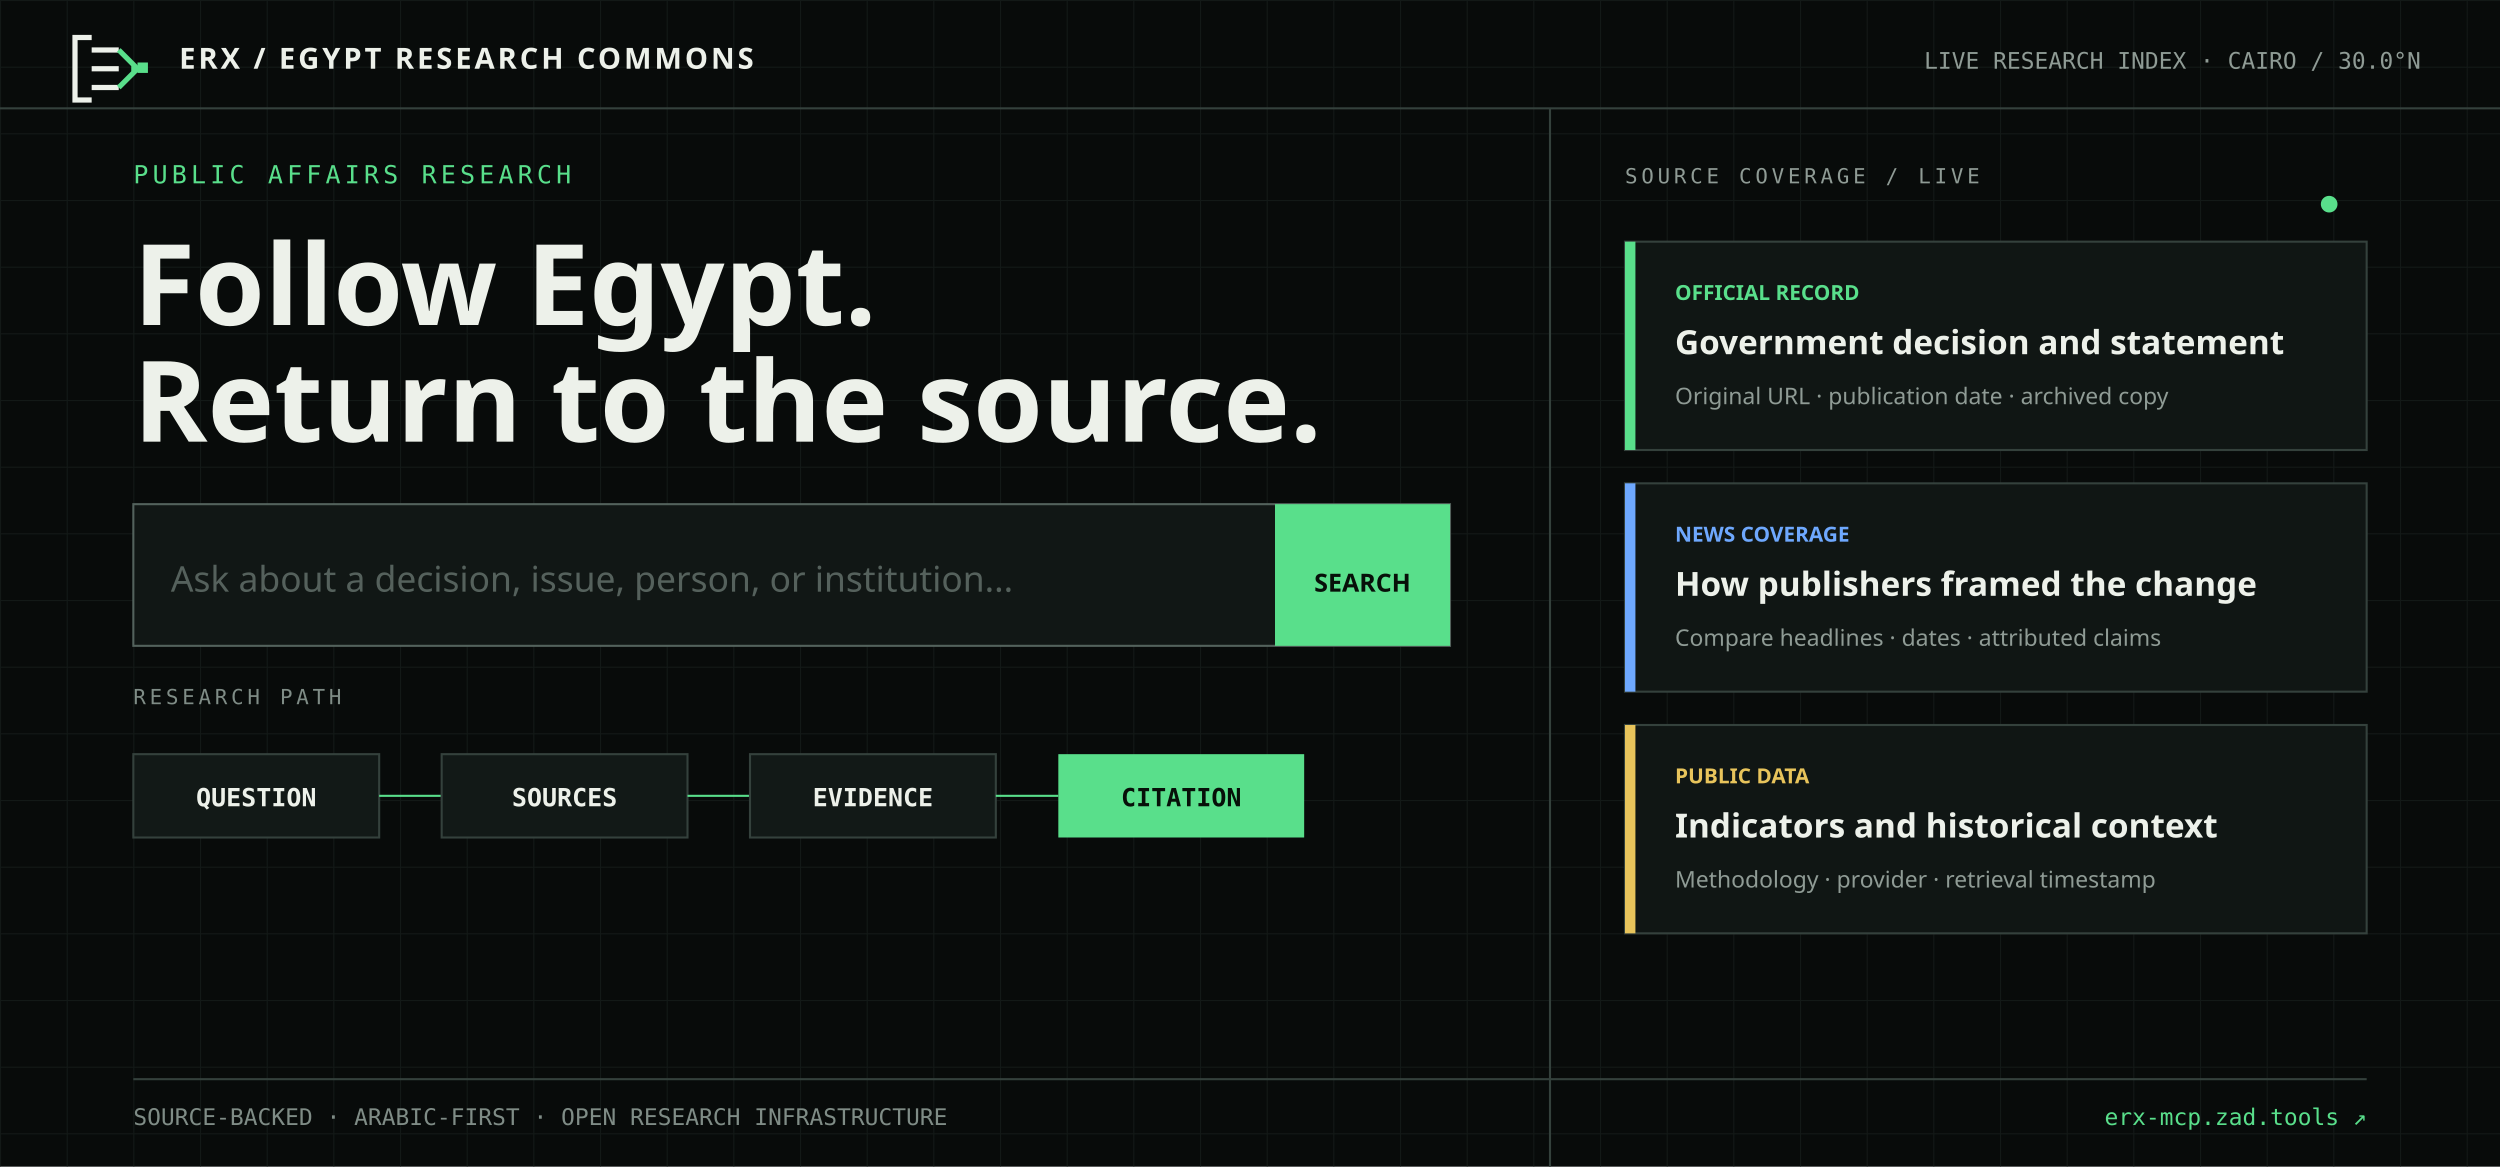
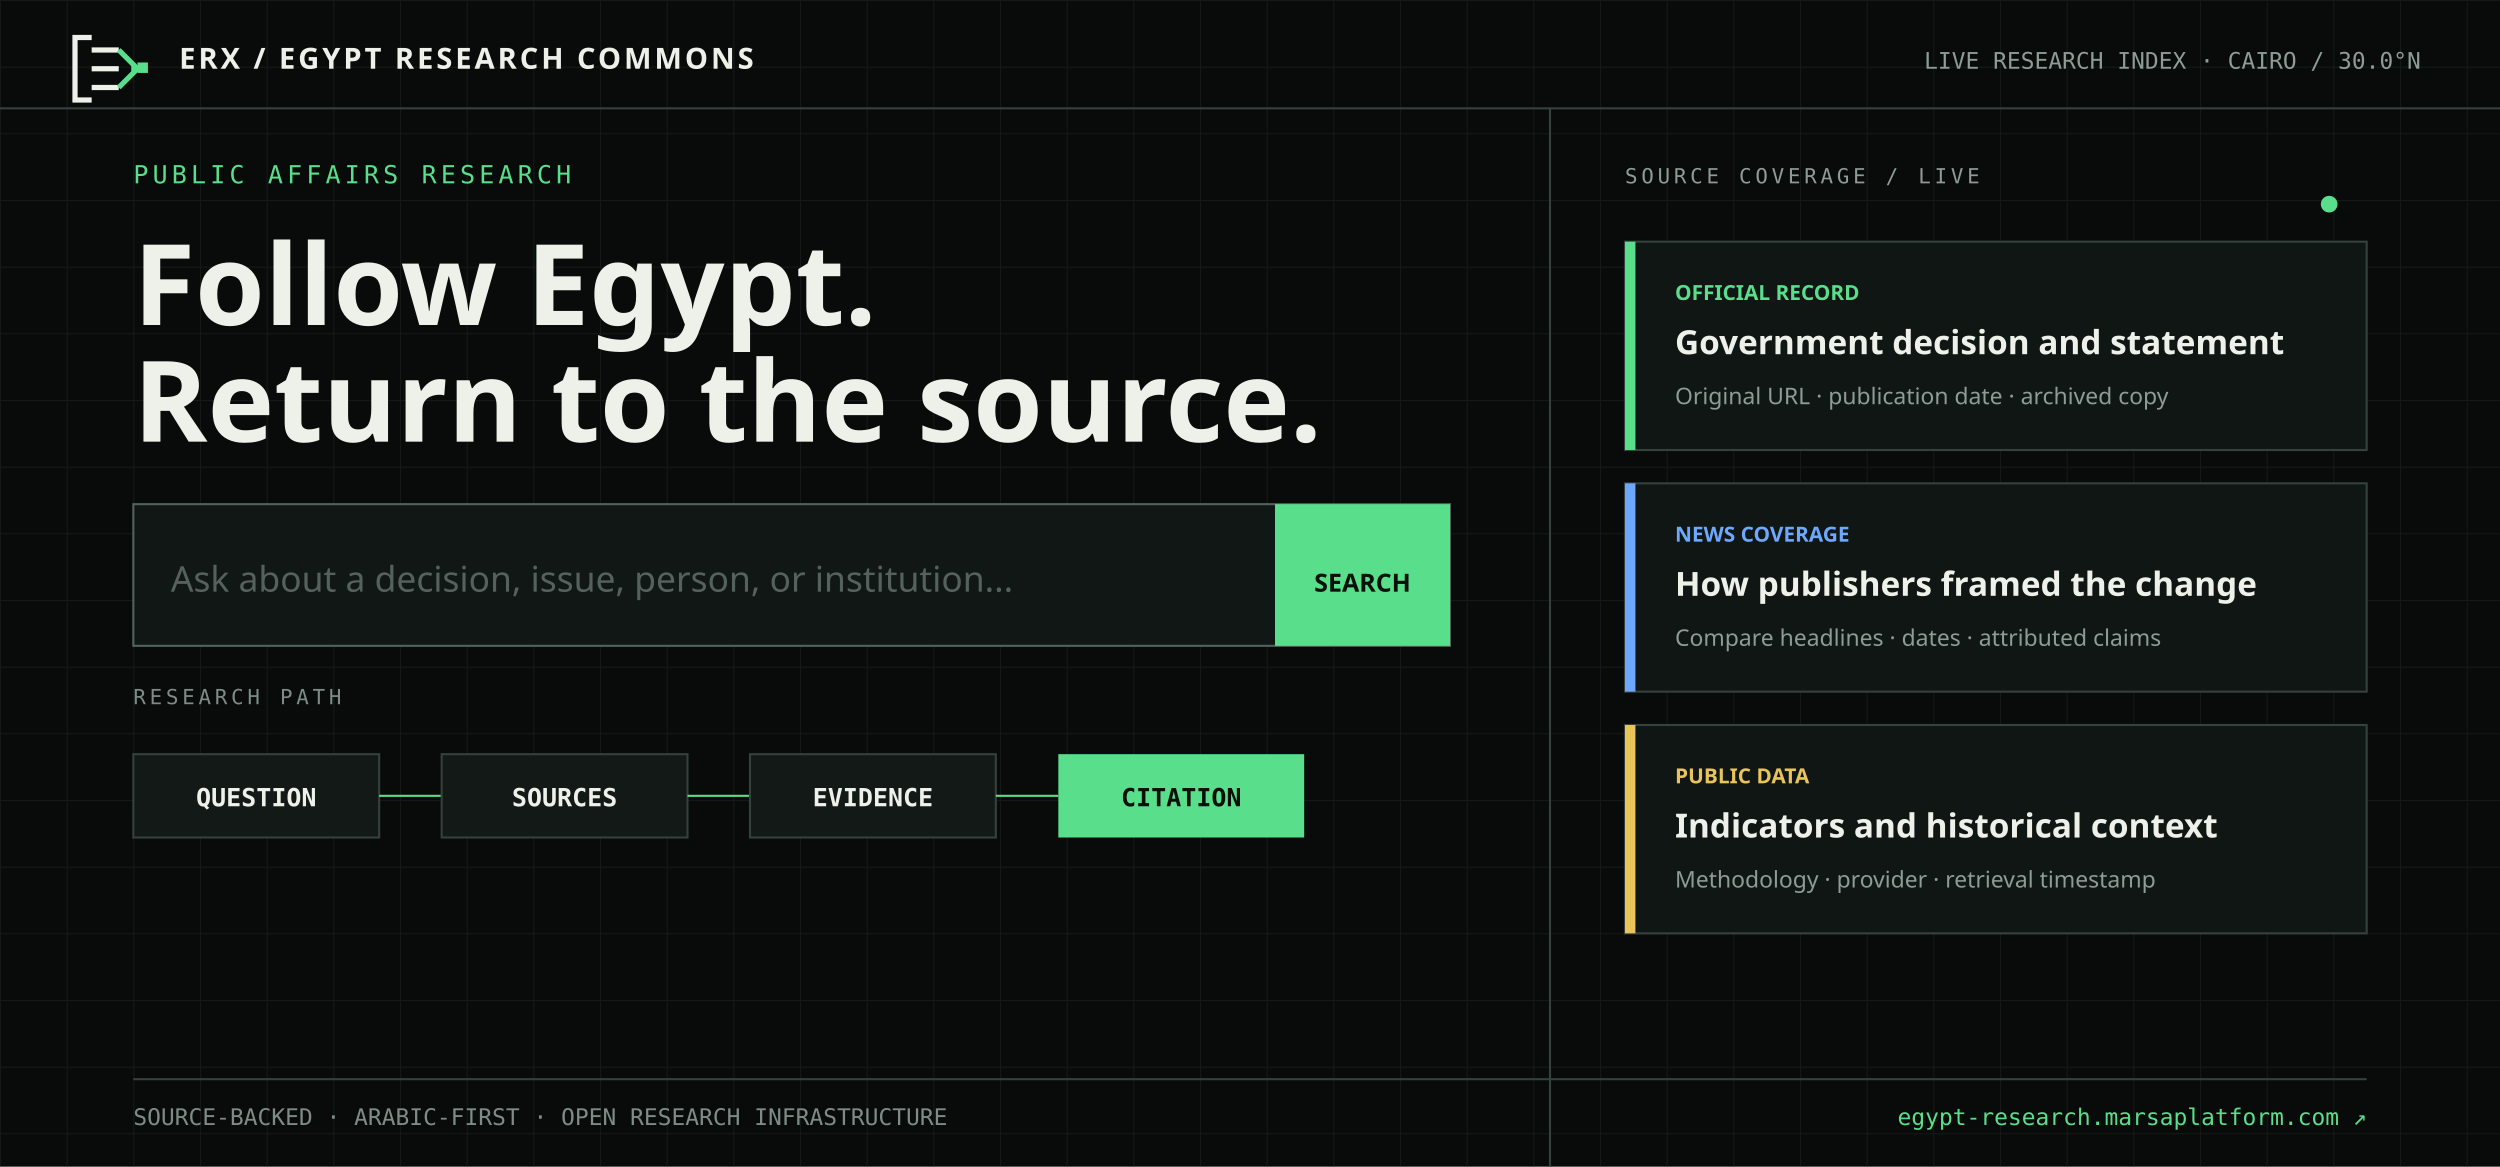
<svg xmlns="http://www.w3.org/2000/svg" viewBox="0 0 1200 560" role="img" aria-labelledby="title desc">
  <defs>
    <pattern id="grid" width="32" height="32" patternUnits="userSpaceOnUse">
      <path d="M32 0H0V32" fill="none" stroke="#1b2421" stroke-width="1" />
    </pattern>
    <clipPath id="queryReveal">
      <rect x="82" y="216" width="0" height="42">
        <animate attributeName="width" values="0;0;540;540" keyTimes="0;.08;.34;1" dur="8s" repeatCount="indefinite" />
      </rect>
    </clipPath>
  </defs>
  <rect width="1200" height="560" fill="#080b0a" />
  <rect width="1200" height="560" fill="url(#grid)" opacity=".55" />
  <path d="M0 52H1200M744 52V560" stroke="#34413c" />
  <g transform="translate(34 16)">
    <path d="M10 2H2v30h8M10 8h13M10 17h13M10 26h13" fill="none" stroke="#edf1ea" stroke-width="2.5" />
    <path d="m23 8 9 9-9 9m6-9h6" fill="none" stroke="#59df8b" stroke-width="2.5" />
    <rect x="32" y="14" width="5" height="5" fill="#59df8b" />
  </g>
  <text x="86" y="33" fill="#edf1ea" font-family="system-ui,sans-serif" font-size="14" font-weight="700" letter-spacing="1.4">ERX / EGYPT RESEARCH COMMONS</text>
  <text x="1162" y="33" fill="#8f9b95" font-family="ui-monospace,monospace" font-size="11" text-anchor="end">LIVE RESEARCH INDEX · CAIRO / 30.0°N</text>
  <g transform="translate(64 88)">
    <text fill="#59df8b" font-family="ui-monospace,monospace" font-size="12" letter-spacing="2">PUBLIC AFFAIRS RESEARCH</text>
    <text y="68" fill="#edf1ea" font-family="system-ui,sans-serif" font-size="54" font-weight="680">Follow Egypt.</text>
    <text y="124" fill="#edf1ea" font-family="system-ui,sans-serif" font-size="54" font-weight="680">Return to the source.</text>
    <g transform="translate(0 154)">
      <rect width="632" height="68" fill="#111715" stroke="#53625c" />
      <rect x="548" width="84" height="68" fill="#59df8b" />
      <text x="590" y="42" fill="#071009" font-family="system-ui,sans-serif" font-size="12" font-weight="800" text-anchor="middle">SEARCH</text>
      <text x="18" y="42" fill="#55615c" font-family="system-ui,sans-serif" font-size="17">Ask about a decision, issue, person, or institution...</text>
      <g clip-path="url(#queryReveal)">
        <rect x="12" y="12" width="530" height="46" fill="#111715" />
        <text x="18" y="42" fill="#dce2dc" font-family="system-ui,sans-serif" font-size="17">How did the new economic decision develop?</text>
      </g>
    </g>
    <g transform="translate(0 250)" font-family="ui-monospace,monospace">
      <text fill="#7f8c86" font-size="10" letter-spacing="1.8">RESEARCH PATH</text>
      <g transform="translate(0 24)" font-size="12" font-weight="700">
        <rect width="118" height="40" fill="#121917" stroke="#34413c" />
        <text x="59" y="25" fill="#edf1ea" text-anchor="middle">QUESTION</text>
        <path d="M118 20h30" stroke="#59df8b" />
        <rect x="148" width="118" height="40" fill="#121917" stroke="#34413c" />
        <text x="207" y="25" fill="#edf1ea" text-anchor="middle">SOURCES</text>
        <path d="M266 20h30" stroke="#59df8b" />
        <rect x="296" width="118" height="40" fill="#121917" stroke="#34413c" />
        <text x="355" y="25" fill="#edf1ea" text-anchor="middle">EVIDENCE</text>
        <path d="M414 20h30" stroke="#59df8b" />
        <rect x="444" width="118" height="40" fill="#59df8b" />
        <text x="503" y="25" fill="#071009" text-anchor="middle">CITATION</text>
      </g>
    </g>
  </g>
  <g transform="translate(780 88)" font-family="system-ui,sans-serif">
    <text fill="#8f9b95" font-family="ui-monospace,monospace" font-size="10" letter-spacing="1.8">SOURCE COVERAGE / LIVE</text>
    <g transform="translate(0 28)">
      <rect width="356" height="100" fill="#101614" stroke="#34413c" />
      <rect width="5" height="100" fill="#59df8b" />
      <text x="24" y="28" fill="#59df8b" font-size="10" font-weight="700">OFFICIAL RECORD</text>
      <text x="24" y="54" fill="#edf1ea" font-size="16" font-weight="700">Government decision and statement</text>
      <text x="24" y="78" fill="#8f9b95" font-size="11">Original URL · publication date · archived copy</text>
    </g>
    <g transform="translate(0 144)">
      <rect width="356" height="100" fill="#101614" stroke="#34413c" />
      <rect width="5" height="100" fill="#6ea8fe" />
      <text x="24" y="28" fill="#6ea8fe" font-size="10" font-weight="700">NEWS COVERAGE</text>
      <text x="24" y="54" fill="#edf1ea" font-size="16" font-weight="700">How publishers framed the change</text>
      <text x="24" y="78" fill="#8f9b95" font-size="11">Compare headlines · dates · attributed claims</text>
    </g>
    <g transform="translate(0 260)">
      <rect width="356" height="100" fill="#101614" stroke="#34413c" />
      <rect width="5" height="100" fill="#e8c45b" />
      <text x="24" y="28" fill="#e8c45b" font-size="10" font-weight="700">PUBLIC DATA</text>
      <text x="24" y="54" fill="#edf1ea" font-size="16" font-weight="700">Indicators and historical context</text>
      <text x="24" y="78" fill="#8f9b95" font-size="11">Methodology · provider · retrieval timestamp</text>
    </g>
    <circle cx="338" cy="10" r="4" fill="#59df8b">
      <animate attributeName="opacity" values="1;.25;1" dur="2.2s" repeatCount="indefinite" />
    </circle>
  </g>
  <path d="M64 518H1136" stroke="#34413c" />
  <text x="64" y="540" fill="#7f8c86" font-family="ui-monospace,monospace" font-size="11">SOURCE-BACKED · ARABIC-FIRST · OPEN RESEARCH INFRASTRUCTURE</text>
-   <text x="1136" y="540" fill="#59df8b" font-family="ui-monospace,monospace" font-size="11" text-anchor="end">erx-mcp.zad.tools ↗</text>
+   <text x="1136" y="540" fill="#59df8b" font-family="ui-monospace,monospace" font-size="11" text-anchor="end">egypt-research.marsaplatform.com ↗</text>
</svg>
